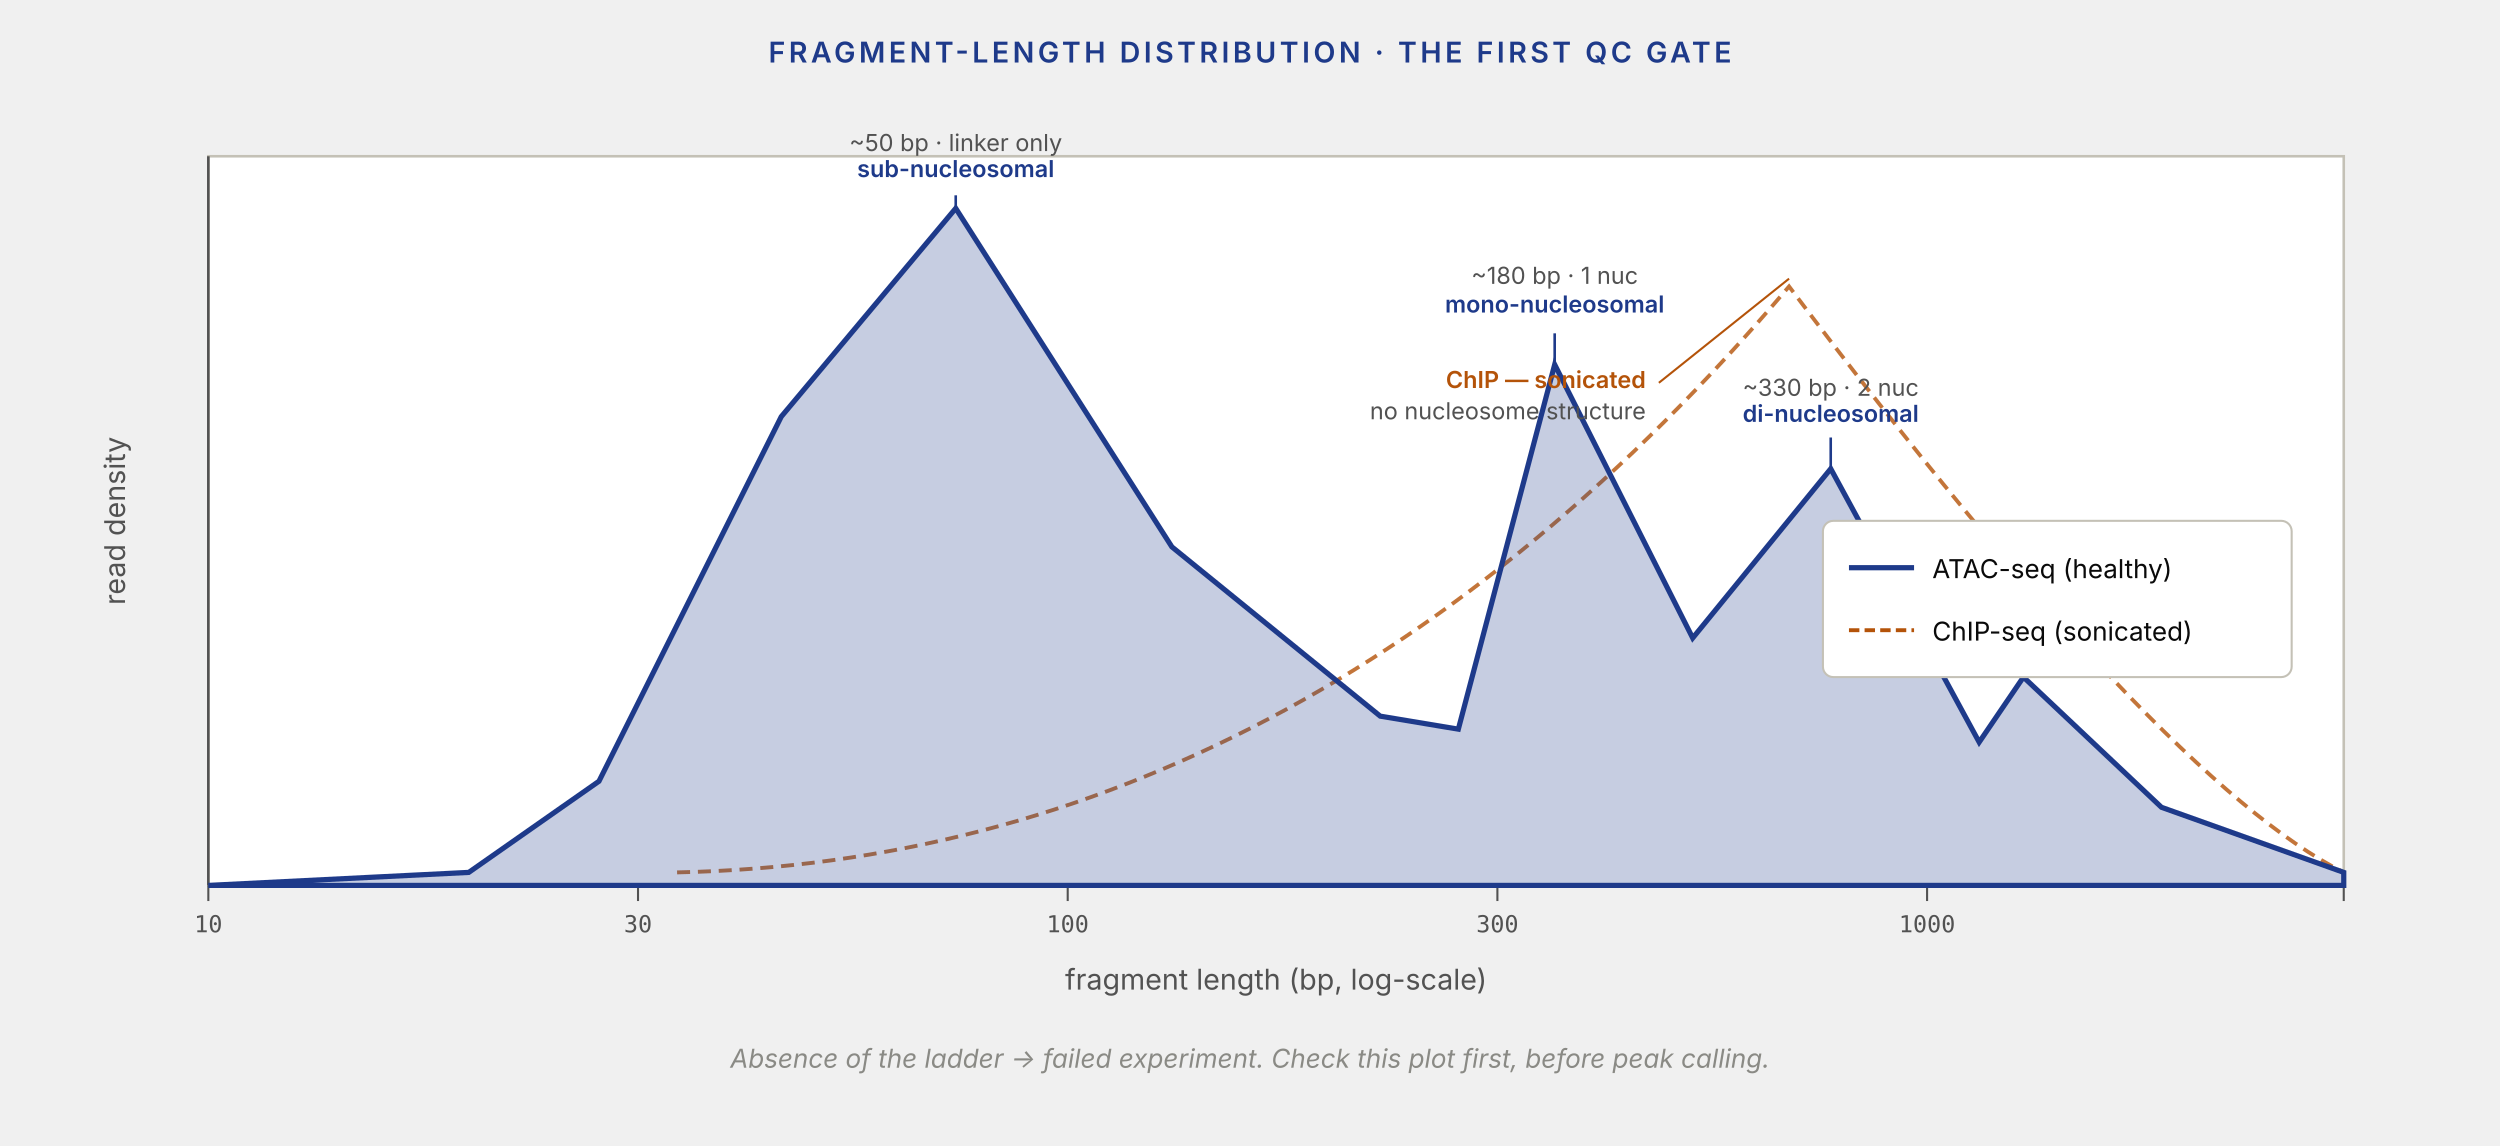
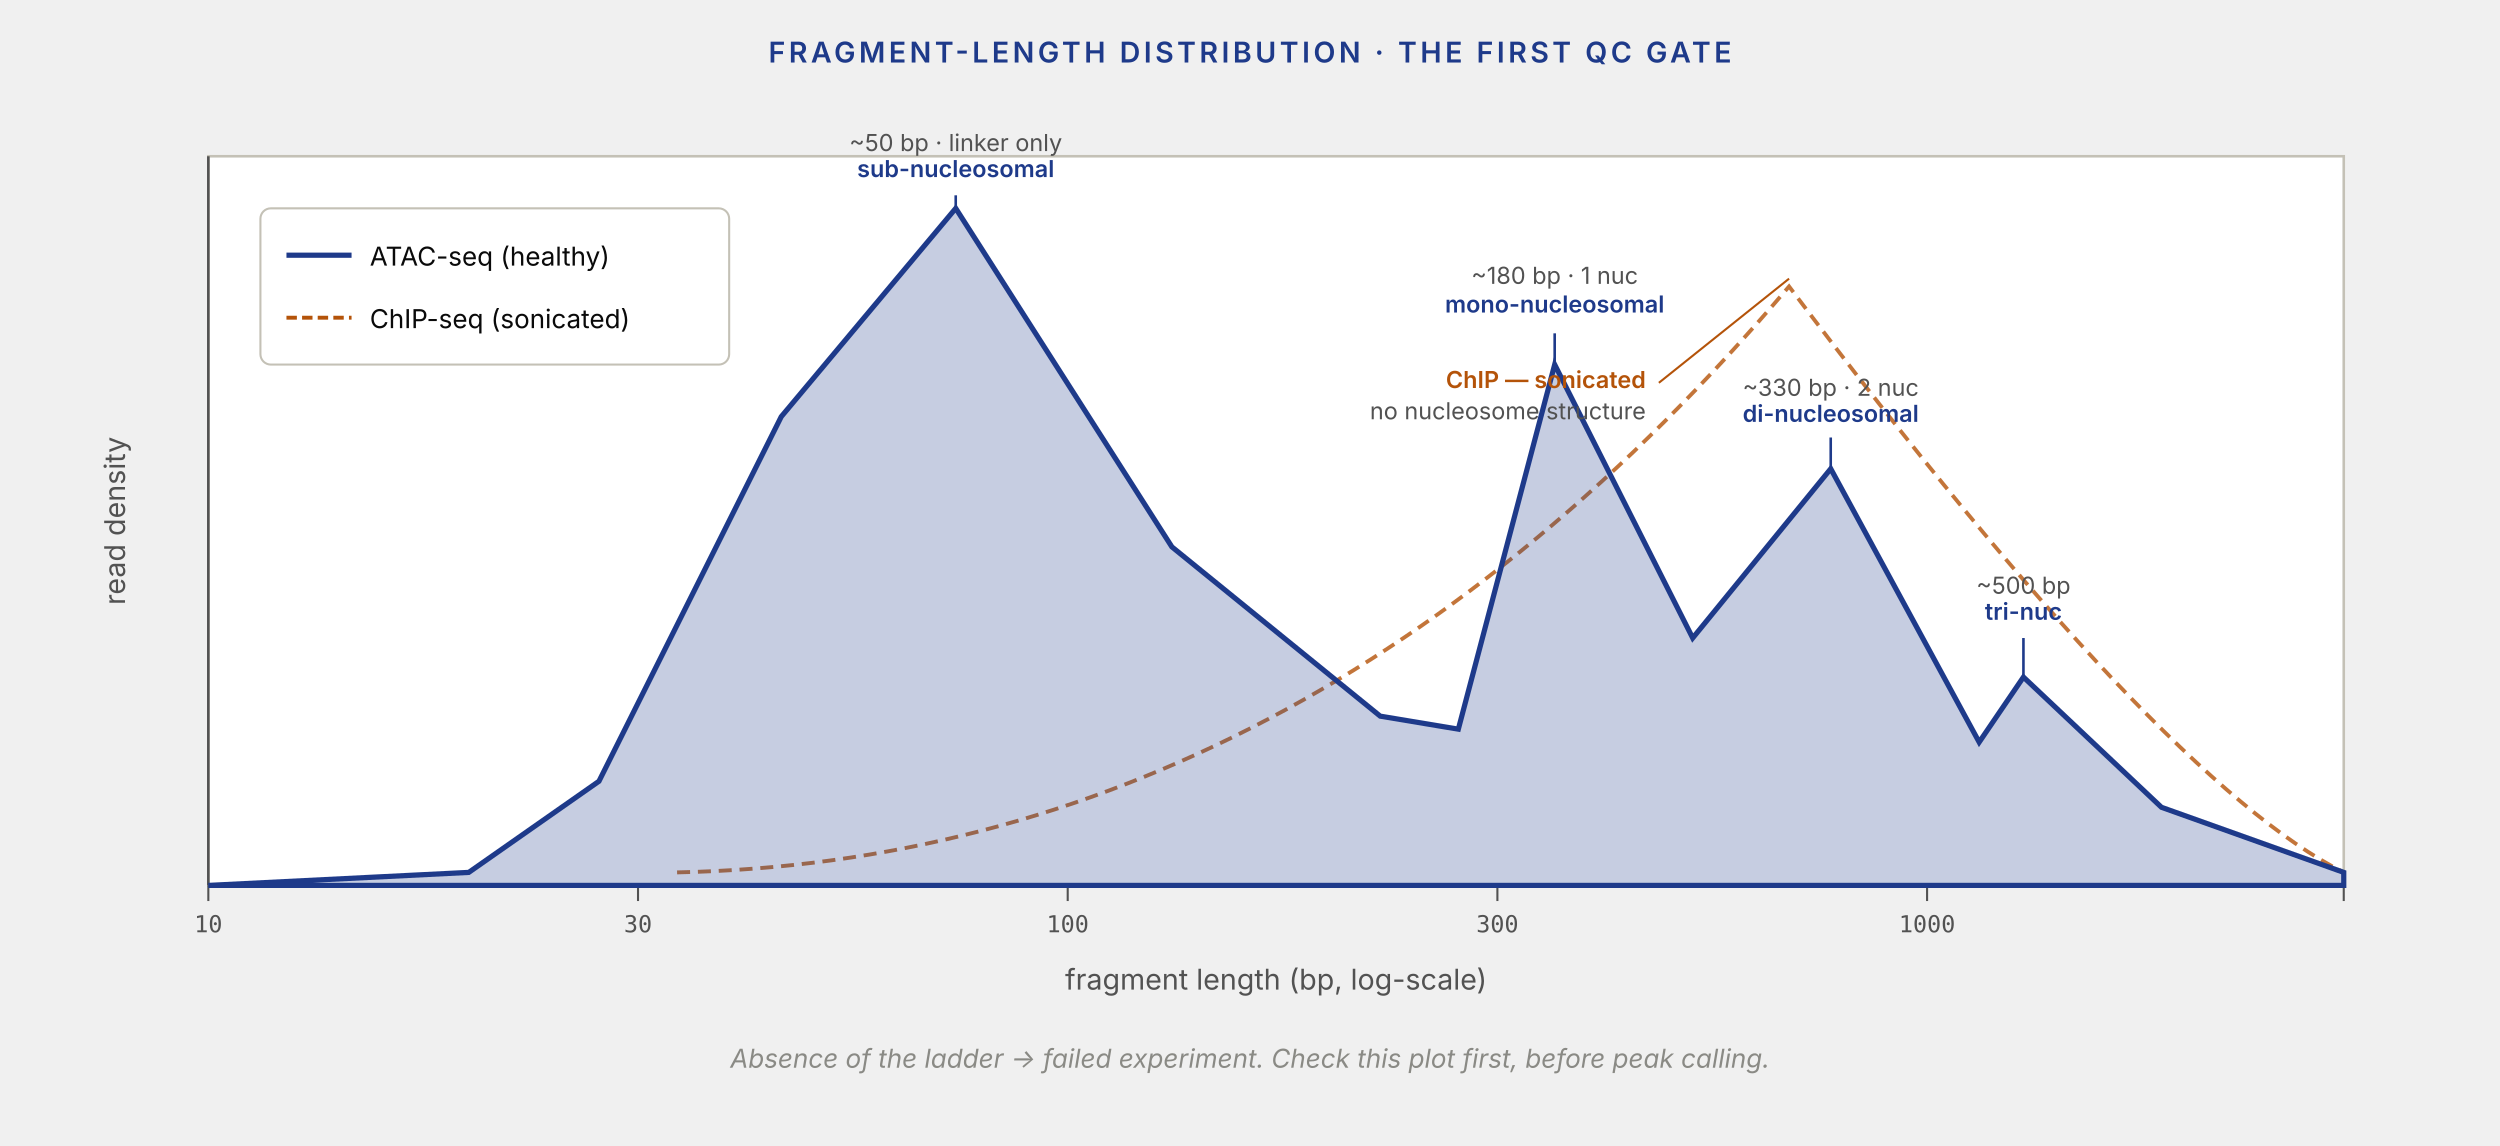
<svg xmlns="http://www.w3.org/2000/svg" viewBox="0 0 960 440" role="img" aria-labelledby="t d">
  <text x="480" y="24" text-anchor="middle" font-family="Inter, sans-serif" font-size="11" font-weight="600" fill="#1e3a8a" letter-spacing="0.12em">FRAGMENT-LENGTH DISTRIBUTION · THE FIRST QC GATE</text>
  <rect x="80" y="60" width="820" height="280" fill="#ffffff" stroke="#c4c1b6" />
  <line x1="80" y1="340" x2="900" y2="340" stroke="#525252" stroke-width="1" />
  <g stroke="#525252" stroke-width="0.8">
    <line x1="80" y1="340" x2="80" y2="346" />
    <line x1="245" y1="340" x2="245" y2="346" />
    <line x1="410" y1="340" x2="410" y2="346" />
    <line x1="575" y1="340" x2="575" y2="346" />
    <line x1="740" y1="340" x2="740" y2="346" />
    <line x1="900" y1="340" x2="900" y2="346" />
  </g>
  <g font-family="JetBrains Mono, monospace" font-size="9" fill="#525252" text-anchor="middle">
    <text x="80" y="358">10</text>
    <text x="245" y="358">30</text>
    <text x="410" y="358">100</text>
    <text x="575" y="358">300</text>
    <text x="740" y="358">1000</text>
  </g>
  <text x="490" y="380" text-anchor="middle" font-family="Inter, sans-serif" font-size="11" fill="#525252">fragment length (bp, log-scale)</text>
  <line x1="80" y1="60" x2="80" y2="340" stroke="#525252" stroke-width="1" />
  <text x="48" y="200" text-anchor="middle" font-family="Inter, sans-serif" font-size="11" fill="#525252" transform="rotate(-90 48 200)">read density</text>
  <path d="M 260 335 Q 500 330, 687 110 Q 830 300, 900 335" fill="none" stroke="#b45309" stroke-width="1.5" stroke-dasharray="5 3" opacity="0.8" />
  <path d="M 80 340            L 180 335 L 230 300 L 300 160 L 367 80            L 450 210 L 530 275 L 560 280            L 597 140 L 650 245            L 703 180 L 760 285            L 777 260 L 830 310            L 900 335 L 900 340 Z" fill="#1e3a8a" fill-opacity="0.25" stroke="#1e3a8a" stroke-width="2" />
  <g font-family="Inter, sans-serif" font-size="9" fill="#1e3a8a">
    <line x1="367" y1="80" x2="367" y2="75" stroke="#1e3a8a" stroke-width="1" />
    <text x="367" y="68" text-anchor="middle" font-weight="600">sub-nucleosomal</text>
    <text x="367" y="58" text-anchor="middle" fill="#525252">~50 bp · linker only</text>
    <line x1="597" y1="140" x2="597" y2="128" stroke="#1e3a8a" stroke-width="1" />
    <text x="597" y="120" text-anchor="middle" font-weight="600">mono-nucleosomal</text>
    <text x="597" y="109" text-anchor="middle" fill="#525252">~180 bp · 1 nuc</text>
    <line x1="703" y1="180" x2="703" y2="168" stroke="#1e3a8a" stroke-width="1" />
    <text x="703" y="162" text-anchor="middle" font-weight="600">di-nucleosomal</text>
    <text x="703" y="152" text-anchor="middle" fill="#525252">~330 bp · 2 nuc</text>
    <line x1="777" y1="260" x2="777" y2="245" stroke="#1e3a8a" stroke-width="1" />
    <text x="777" y="238" text-anchor="middle" font-weight="600">tri-nuc</text>
    <text x="777" y="228" text-anchor="middle" fill="#525252">~500 bp</text>
  </g>
  <g transform="translate(687 107)">
    <line x1="0" y1="0" x2="-50" y2="40" stroke="#b45309" stroke-width="0.8" />
    <text x="-55" y="42" text-anchor="end" font-family="Inter, sans-serif" font-size="9" fill="#b45309" font-weight="600">ChIP — sonicated</text>
    <text x="-55" y="54" text-anchor="end" font-family="Inter, sans-serif" font-size="9" fill="#525252">no nucleosome structure</text>
  </g>
-   <g transform="translate(700 200)">
+   <g transform="translate(100 80)">
    <rect x="0" y="0" width="180" height="60" rx="4" fill="#ffffff" stroke="#c4c1b6" stroke-width="0.8" />
    <line x1="10" y1="18" x2="35" y2="18" stroke="#1e3a8a" stroke-width="2" />
    <text x="42" y="22" font-family="Inter, sans-serif" font-size="10" fill="#0a0a0a">ATAC-seq (healthy)</text>
    <line x1="10" y1="42" x2="35" y2="42" stroke="#b45309" stroke-width="1.5" stroke-dasharray="4 2" />
    <text x="42" y="46" font-family="Inter, sans-serif" font-size="10" fill="#0a0a0a">ChIP-seq (sonicated)</text>
  </g>
  <text x="480" y="410" text-anchor="middle" font-family="Inter, sans-serif" font-size="10" fill="#8a8a85" font-style="italic">Absence of the ladder → failed experiment. Check this plot first, before peak calling.</text>
</svg>
